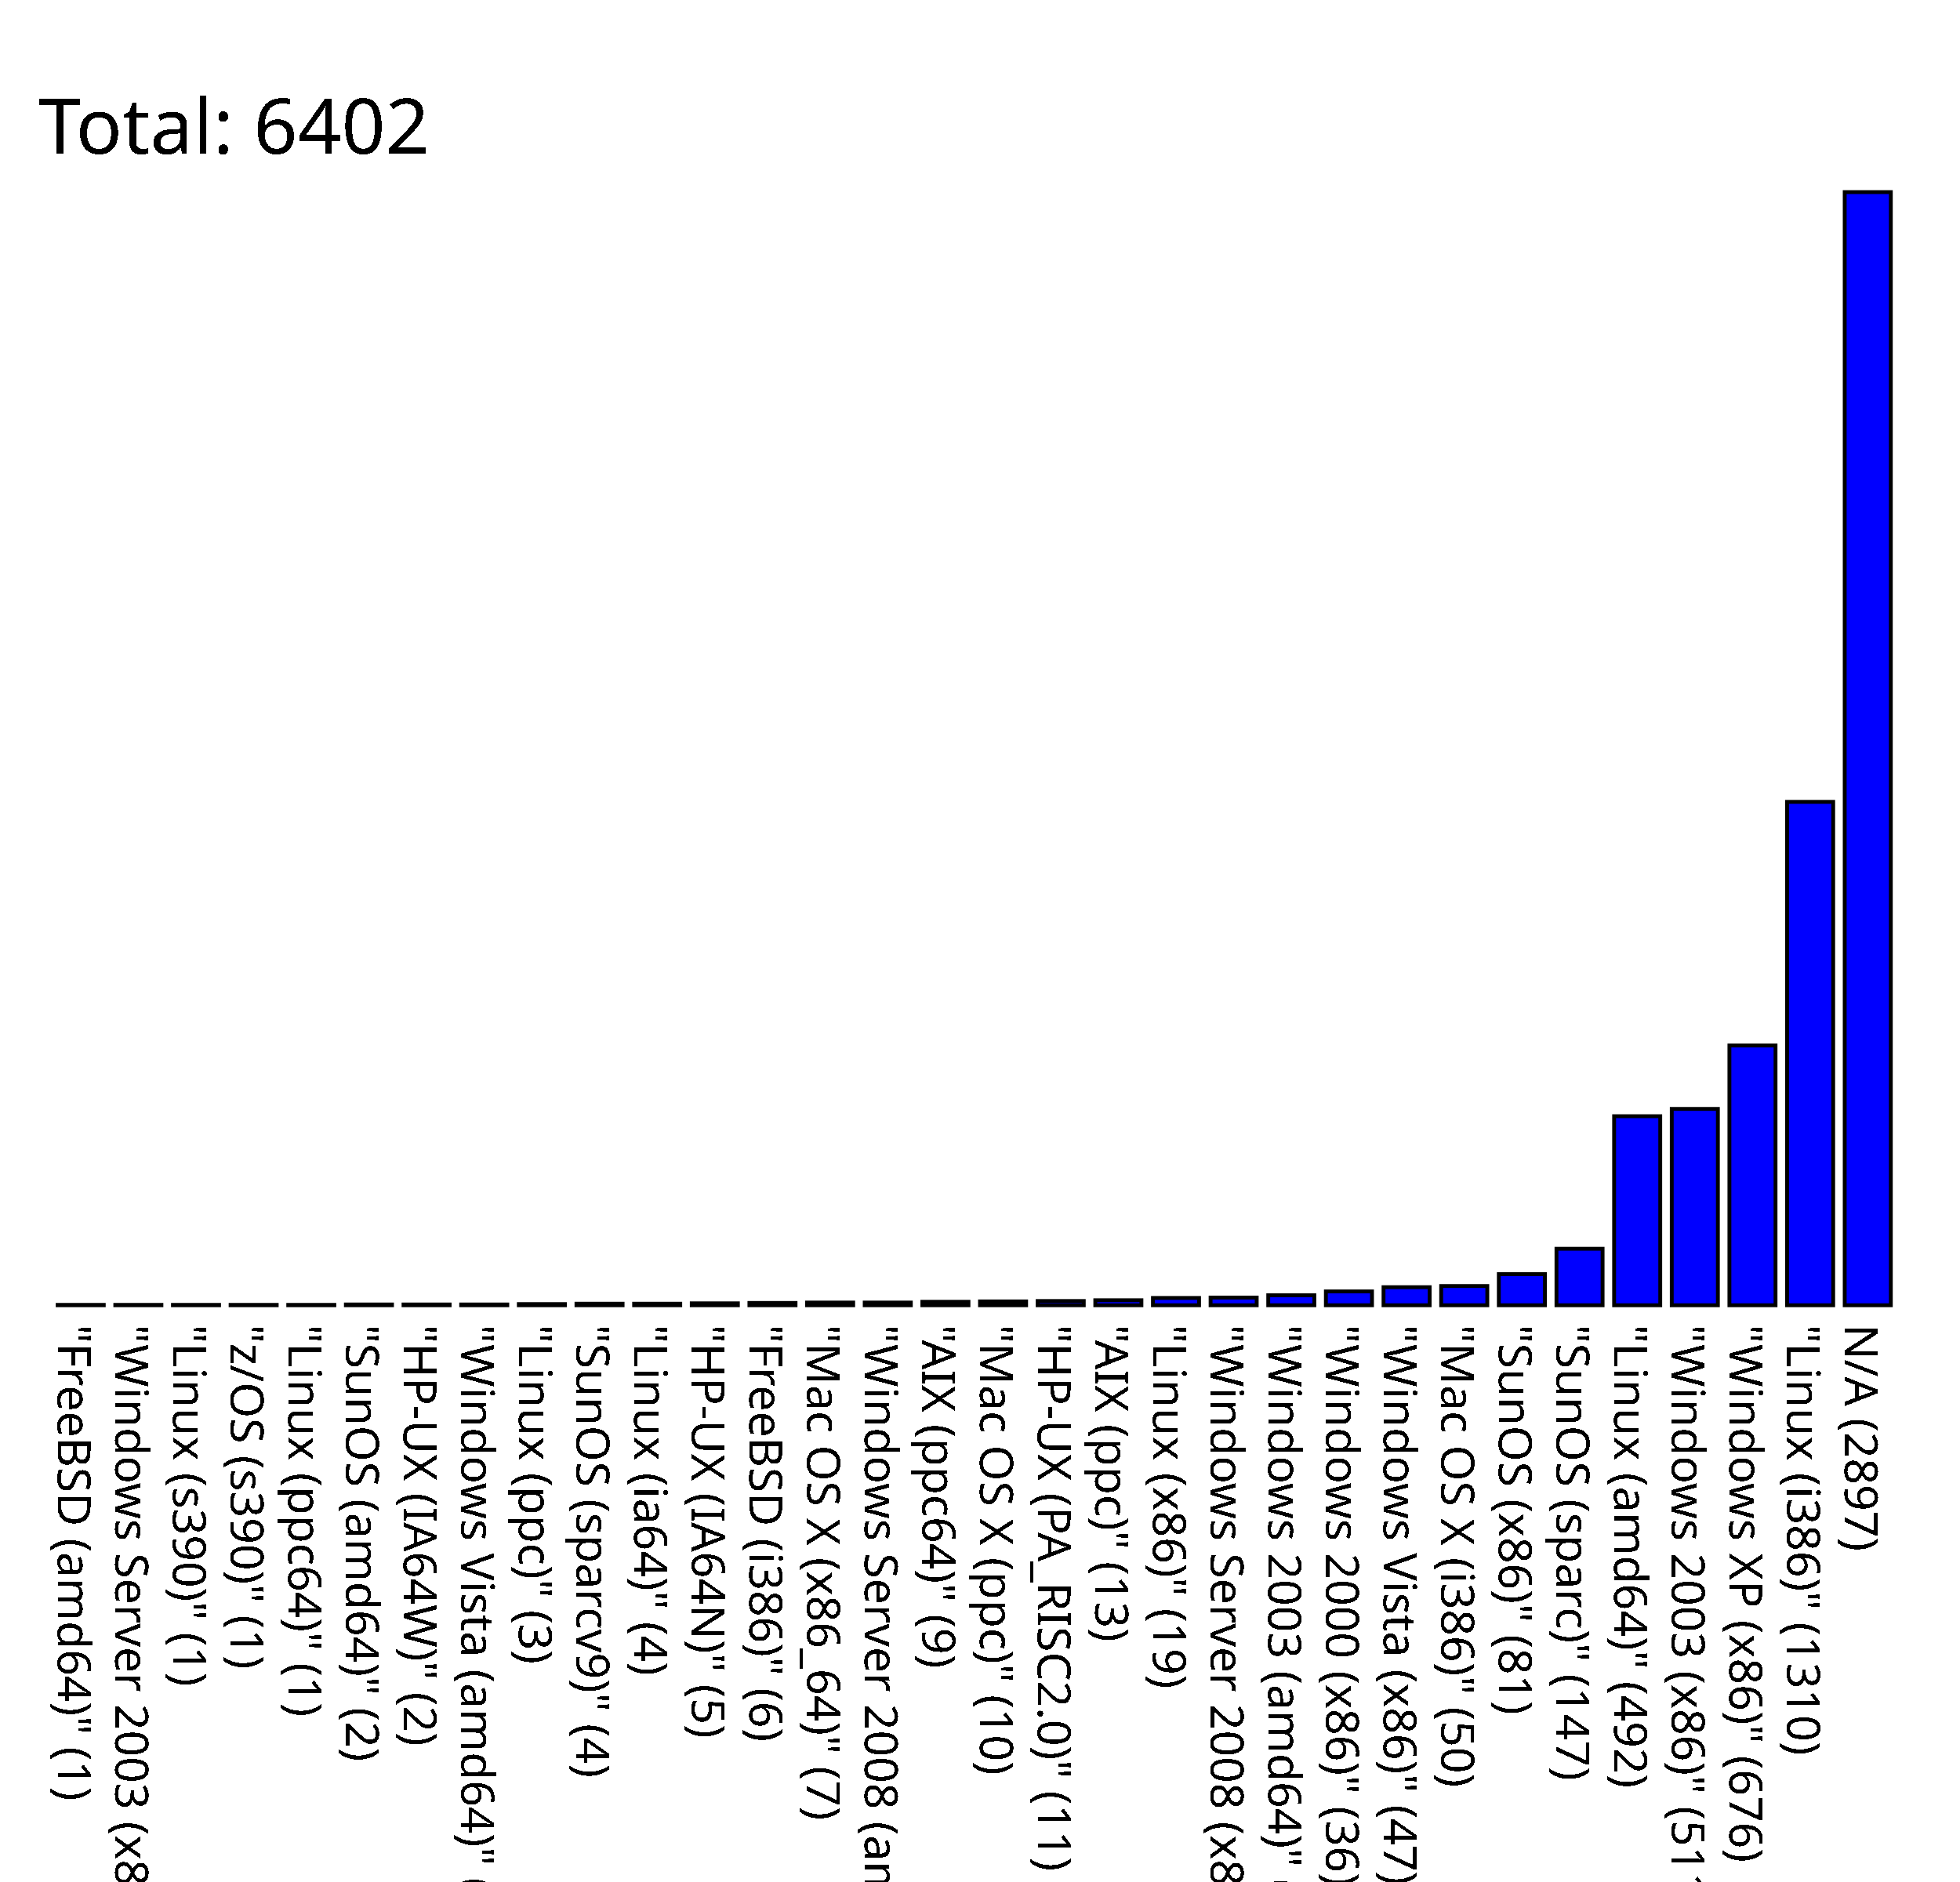
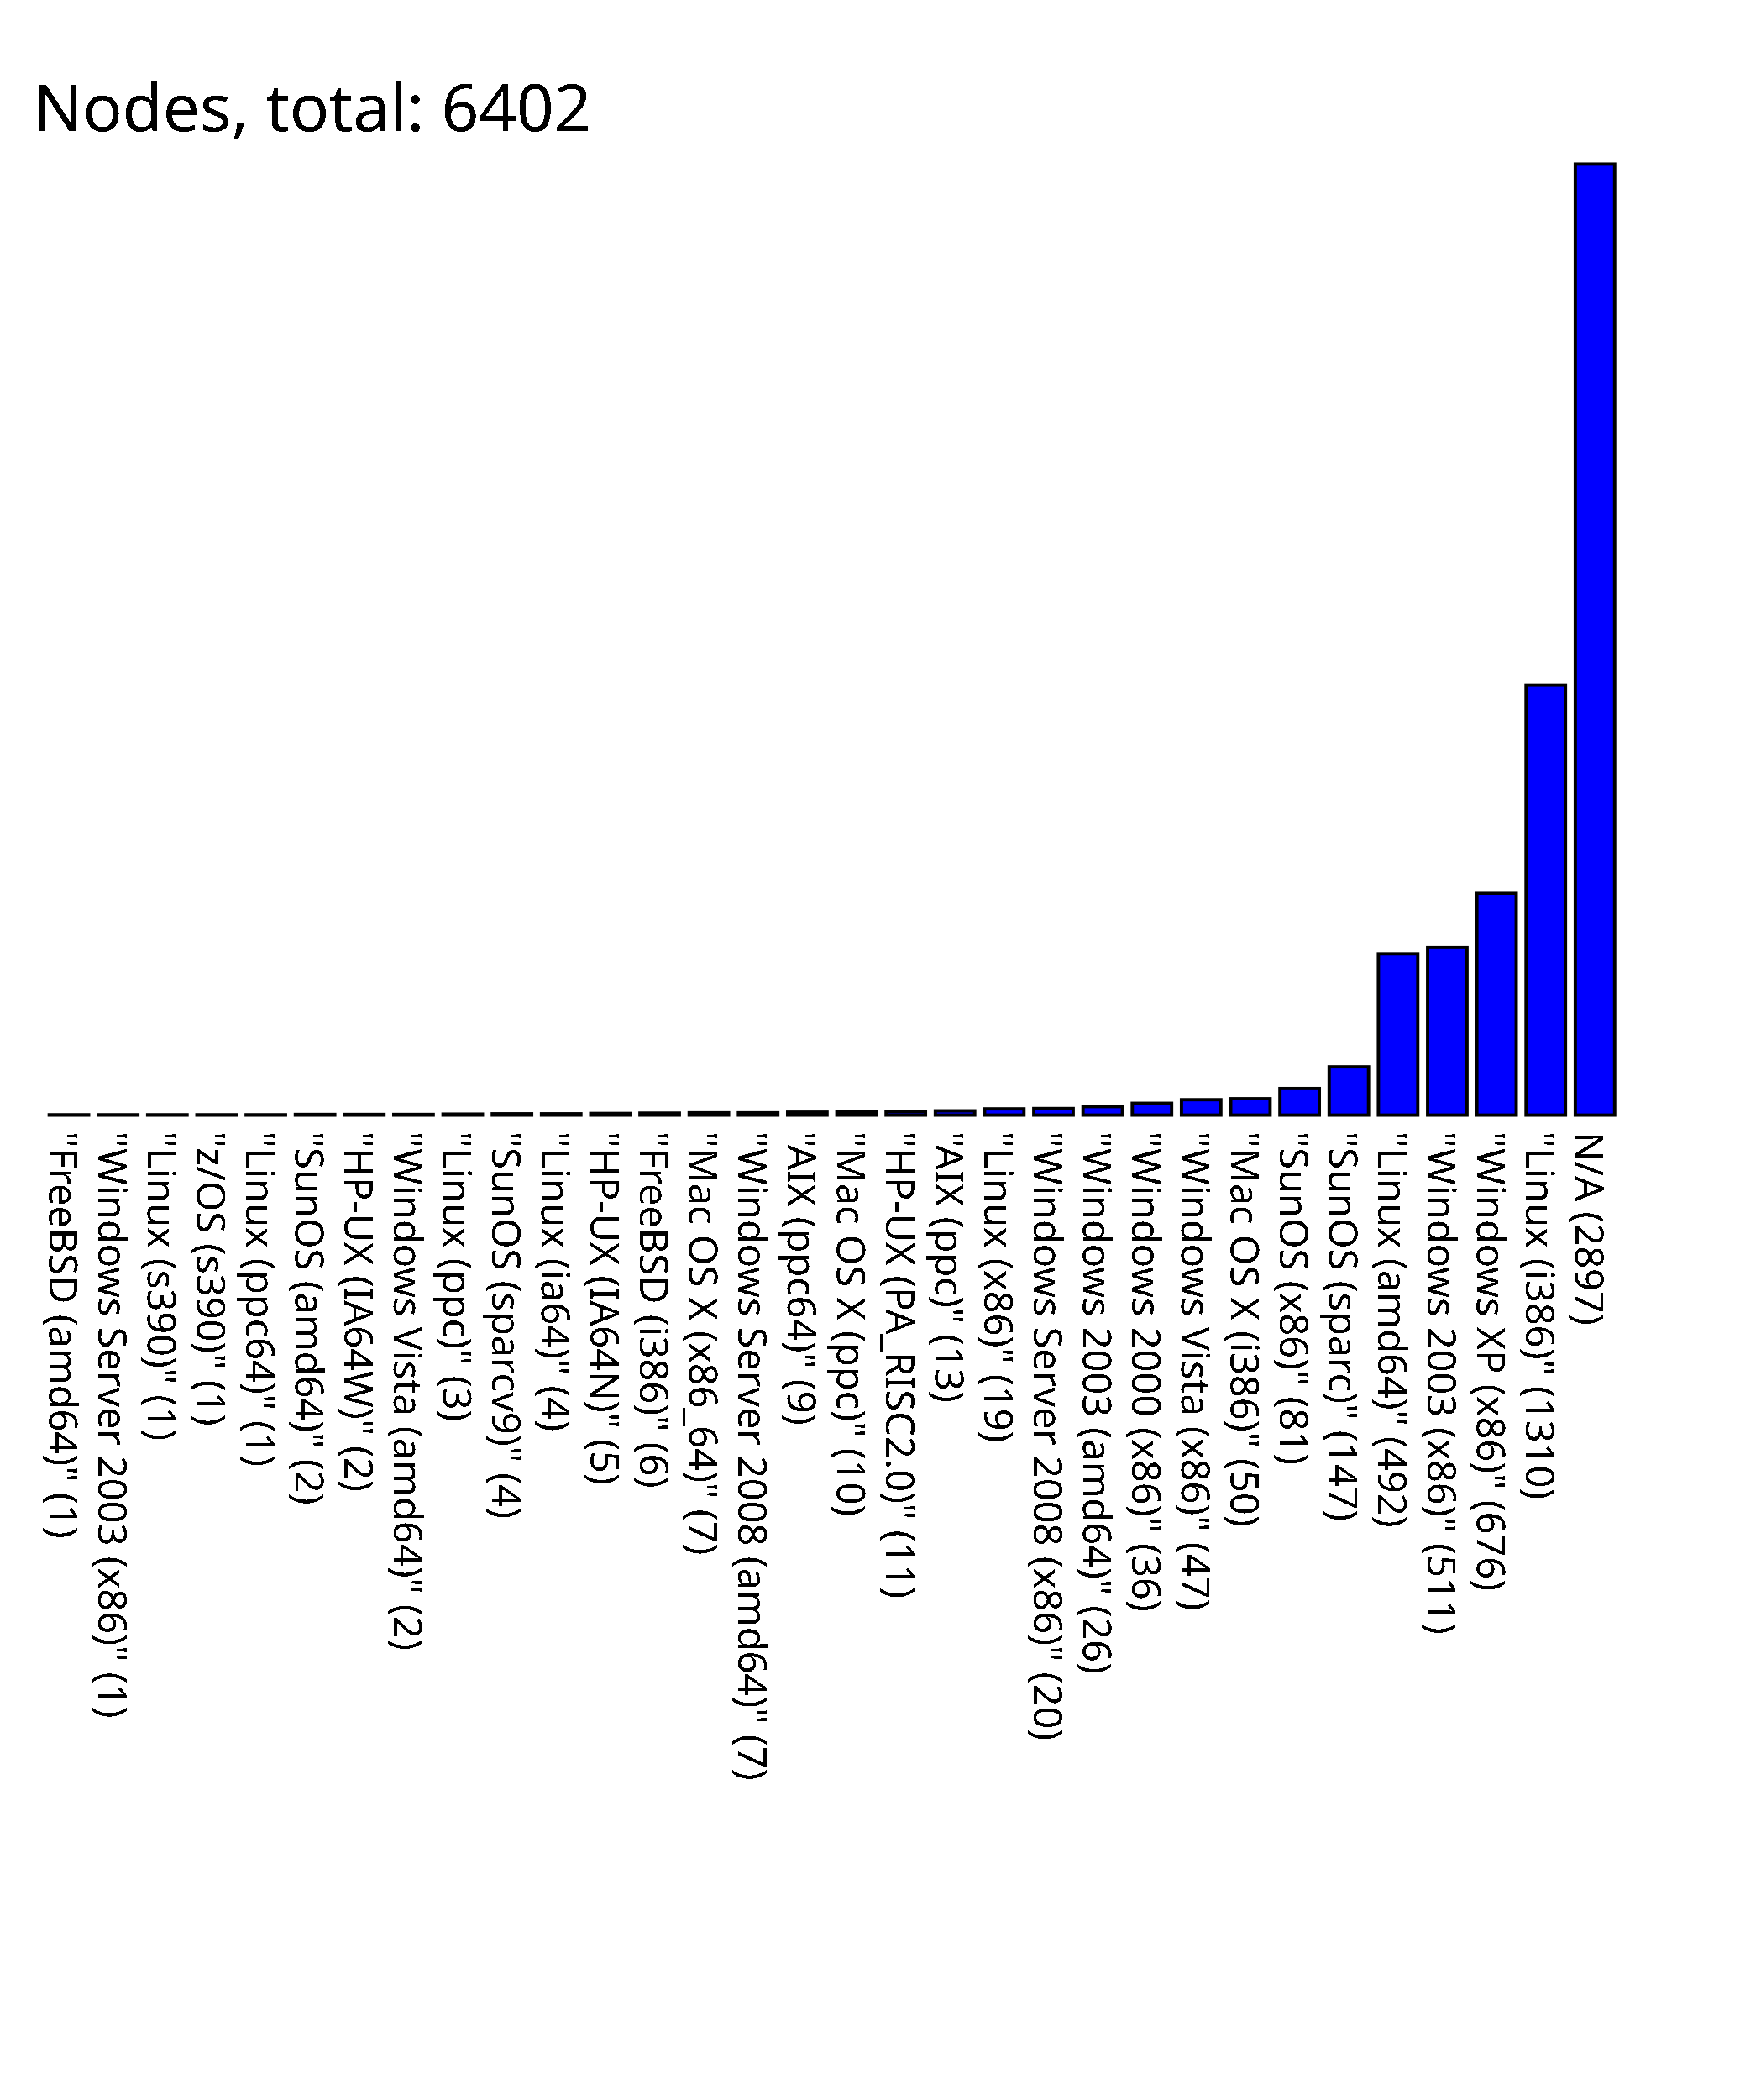
- <svg xmlns="http://www.w3.org/2000/svg" version="1.1" preserveAspectRatio="none" viewBox="0 0 510 489.7">
+ <svg xmlns="http://www.w3.org/2000/svg" version="1.1" preserveAspectRatio="none" viewBox="0 0 530 639.7">
  <rect fill="blue" height="0.1" stroke="black" width="12" x="15" y="339.6" />
  <text x="15" y="344.7" font-family="Tahoma" font-size="12" transform="rotate(90 15,344.7)" text-rendering="optimizeSpeed" fill="#000000;">"FreeBSD (amd64)" (1)</text>
  <rect fill="blue" height="0.1" stroke="black" width="12" x="30" y="339.6" />
  <text x="30" y="344.7" font-family="Tahoma" font-size="12" transform="rotate(90 30,344.7)" text-rendering="optimizeSpeed" fill="#000000;">"Windows Server 2003 (x86)" (1)</text>
  <rect fill="blue" height="0.1" stroke="black" width="12" x="45" y="339.6" />
  <text x="45" y="344.7" font-family="Tahoma" font-size="12" transform="rotate(90 45,344.7)" text-rendering="optimizeSpeed" fill="#000000;">"Linux (s390)" (1)</text>
  <rect fill="blue" height="0.1" stroke="black" width="12" x="60" y="339.6" />
  <text x="60" y="344.7" font-family="Tahoma" font-size="12" transform="rotate(90 60,344.7)" text-rendering="optimizeSpeed" fill="#000000;">"z/OS (s390)" (1)</text>
  <rect fill="blue" height="0.1" stroke="black" width="12" x="75" y="339.6" />
  <text x="75" y="344.7" font-family="Tahoma" font-size="12" transform="rotate(90 75,344.7)" text-rendering="optimizeSpeed" fill="#000000;">"Linux (ppc64)" (1)</text>
  <rect fill="blue" height="0.2" stroke="black" width="12" x="90" y="339.5" />
  <text x="90" y="344.7" font-family="Tahoma" font-size="12" transform="rotate(90 90,344.7)" text-rendering="optimizeSpeed" fill="#000000;">"SunOS (amd64)" (2)</text>
  <rect fill="blue" height="0.2" stroke="black" width="12" x="105" y="339.5" />
  <text x="105" y="344.7" font-family="Tahoma" font-size="12" transform="rotate(90 105,344.7)" text-rendering="optimizeSpeed" fill="#000000;">"HP-UX (IA64W)" (2)</text>
  <rect fill="blue" height="0.2" stroke="black" width="12" x="120" y="339.5" />
  <text x="120" y="344.7" font-family="Tahoma" font-size="12" transform="rotate(90 120,344.7)" text-rendering="optimizeSpeed" fill="#000000;">"Windows Vista (amd64)" (2)</text>
  <rect fill="blue" height="0.3" stroke="black" width="12" x="135" y="339.4" />
  <text x="135" y="344.7" font-family="Tahoma" font-size="12" transform="rotate(90 135,344.7)" text-rendering="optimizeSpeed" fill="#000000;">"Linux (ppc)" (3)</text>
  <rect fill="blue" height="0.4" stroke="black" width="12" x="150" y="339.3" />
  <text x="150" y="344.7" font-family="Tahoma" font-size="12" transform="rotate(90 150,344.7)" text-rendering="optimizeSpeed" fill="#000000;">"SunOS (sparcv9)" (4)</text>
  <rect fill="blue" height="0.4" stroke="black" width="12" x="165" y="339.3" />
  <text x="165" y="344.7" font-family="Tahoma" font-size="12" transform="rotate(90 165,344.7)" text-rendering="optimizeSpeed" fill="#000000;">"Linux (ia64)" (4)</text>
  <rect fill="blue" height="0.5" stroke="black" width="12" x="180" y="339.2" />
  <text x="180" y="344.7" font-family="Tahoma" font-size="12" transform="rotate(90 180,344.7)" text-rendering="optimizeSpeed" fill="#000000;">"HP-UX (IA64N)" (5)</text>
  <rect fill="blue" height="0.6" stroke="black" width="12" x="195" y="339.1" />
  <text x="195" y="344.7" font-family="Tahoma" font-size="12" transform="rotate(90 195,344.7)" text-rendering="optimizeSpeed" fill="#000000;">"FreeBSD (i386)" (6)</text>
  <rect fill="blue" height="0.7" stroke="black" width="12" x="210" y="339.0" />
  <text x="210" y="344.7" font-family="Tahoma" font-size="12" transform="rotate(90 210,344.7)" text-rendering="optimizeSpeed" fill="#000000;">"Mac OS X (x86_64)" (7)</text>
  <rect fill="blue" height="0.7" stroke="black" width="12" x="225" y="339.0" />
  <text x="225" y="344.7" font-family="Tahoma" font-size="12" transform="rotate(90 225,344.7)" text-rendering="optimizeSpeed" fill="#000000;">"Windows Server 2008 (amd64)" (7)</text>
  <rect fill="blue" height="0.9" stroke="black" width="12" x="240" y="338.8" />
  <text x="240" y="344.7" font-family="Tahoma" font-size="12" transform="rotate(90 240,344.7)" text-rendering="optimizeSpeed" fill="#000000;">"AIX (ppc64)" (9)</text>
  <rect fill="blue" height="1" stroke="black" width="12" x="255" y="338.7" />
  <text x="255" y="344.7" font-family="Tahoma" font-size="12" transform="rotate(90 255,344.7)" text-rendering="optimizeSpeed" fill="#000000;">"Mac OS X (ppc)" (10)</text>
  <rect fill="blue" height="1.1" stroke="black" width="12" x="270" y="338.6" />
  <text x="270" y="344.7" font-family="Tahoma" font-size="12" transform="rotate(90 270,344.7)" text-rendering="optimizeSpeed" fill="#000000;">"HP-UX (PA_RISC2.0)" (11)</text>
  <rect fill="blue" height="1.3" stroke="black" width="12" x="285" y="338.4" />
  <text x="285" y="344.7" font-family="Tahoma" font-size="12" transform="rotate(90 285,344.7)" text-rendering="optimizeSpeed" fill="#000000;">"AIX (ppc)" (13)</text>
  <rect fill="blue" height="1.9" stroke="black" width="12" x="300" y="337.8" />
  <text x="300" y="344.7" font-family="Tahoma" font-size="12" transform="rotate(90 300,344.7)" text-rendering="optimizeSpeed" fill="#000000;">"Linux (x86)" (19)</text>
  <rect fill="blue" height="2" stroke="black" width="12" x="315" y="337.7" />
  <text x="315" y="344.7" font-family="Tahoma" font-size="12" transform="rotate(90 315,344.7)" text-rendering="optimizeSpeed" fill="#000000;">"Windows Server 2008 (x86)" (20)</text>
  <rect fill="blue" height="2.6" stroke="black" width="12" x="330" y="337.1" />
  <text x="330" y="344.7" font-family="Tahoma" font-size="12" transform="rotate(90 330,344.7)" text-rendering="optimizeSpeed" fill="#000000;">"Windows 2003 (amd64)" (26)</text>
  <rect fill="blue" height="3.6" stroke="black" width="12" x="345" y="336.1" />
  <text x="345" y="344.7" font-family="Tahoma" font-size="12" transform="rotate(90 345,344.7)" text-rendering="optimizeSpeed" fill="#000000;">"Windows 2000 (x86)" (36)</text>
  <rect fill="blue" height="4.7" stroke="black" width="12" x="360" y="335.0" />
  <text x="360" y="344.7" font-family="Tahoma" font-size="12" transform="rotate(90 360,344.7)" text-rendering="optimizeSpeed" fill="#000000;">"Windows Vista (x86)" (47)</text>
  <rect fill="blue" height="5" stroke="black" width="12" x="375" y="334.7" />
  <text x="375" y="344.7" font-family="Tahoma" font-size="12" transform="rotate(90 375,344.7)" text-rendering="optimizeSpeed" fill="#000000;">"Mac OS X (i386)" (50)</text>
  <rect fill="blue" height="8.1" stroke="black" width="12" x="390" y="331.6" />
  <text x="390" y="344.7" font-family="Tahoma" font-size="12" transform="rotate(90 390,344.7)" text-rendering="optimizeSpeed" fill="#000000;">"SunOS (x86)" (81)</text>
  <rect fill="blue" height="14.7" stroke="black" width="12" x="405" y="325.0" />
  <text x="405" y="344.7" font-family="Tahoma" font-size="12" transform="rotate(90 405,344.7)" text-rendering="optimizeSpeed" fill="#000000;">"SunOS (sparc)" (147)</text>
  <rect fill="blue" height="49.2" stroke="black" width="12" x="420" y="290.5" />
  <text x="420" y="344.7" font-family="Tahoma" font-size="12" transform="rotate(90 420,344.7)" text-rendering="optimizeSpeed" fill="#000000;">"Linux (amd64)" (492)</text>
  <rect fill="blue" height="51.1" stroke="black" width="12" x="435" y="288.6" />
  <text x="435" y="344.7" font-family="Tahoma" font-size="12" transform="rotate(90 435,344.7)" text-rendering="optimizeSpeed" fill="#000000;">"Windows 2003 (x86)" (511)</text>
  <rect fill="blue" height="67.6" stroke="black" width="12" x="450" y="272.1" />
  <text x="450" y="344.7" font-family="Tahoma" font-size="12" transform="rotate(90 450,344.7)" text-rendering="optimizeSpeed" fill="#000000;">"Windows XP (x86)" (676)</text>
  <rect fill="blue" height="131" stroke="black" width="12" x="465" y="208.7" />
  <text x="465" y="344.7" font-family="Tahoma" font-size="12" transform="rotate(90 465,344.7)" text-rendering="optimizeSpeed" fill="#000000;">"Linux (i386)" (1310)</text>
  <rect fill="blue" height="289.7" stroke="black" width="12" x="480" y="50.0" />
  <text x="480" y="344.7" font-family="Tahoma" font-size="12" transform="rotate(90 480,344.7)" text-rendering="optimizeSpeed" fill="#000000;">N/A (2897)</text>
-   <text x="10" y="40" font-family="Tahoma" font-size="20" text-rendering="optimizeSpeed" fill="#000000;">Total: 6402</text>
+   <text x="10" y="40" font-family="Tahoma" font-size="20" text-rendering="optimizeSpeed" fill="#000000;">Nodes, total: 6402</text>
</svg>
